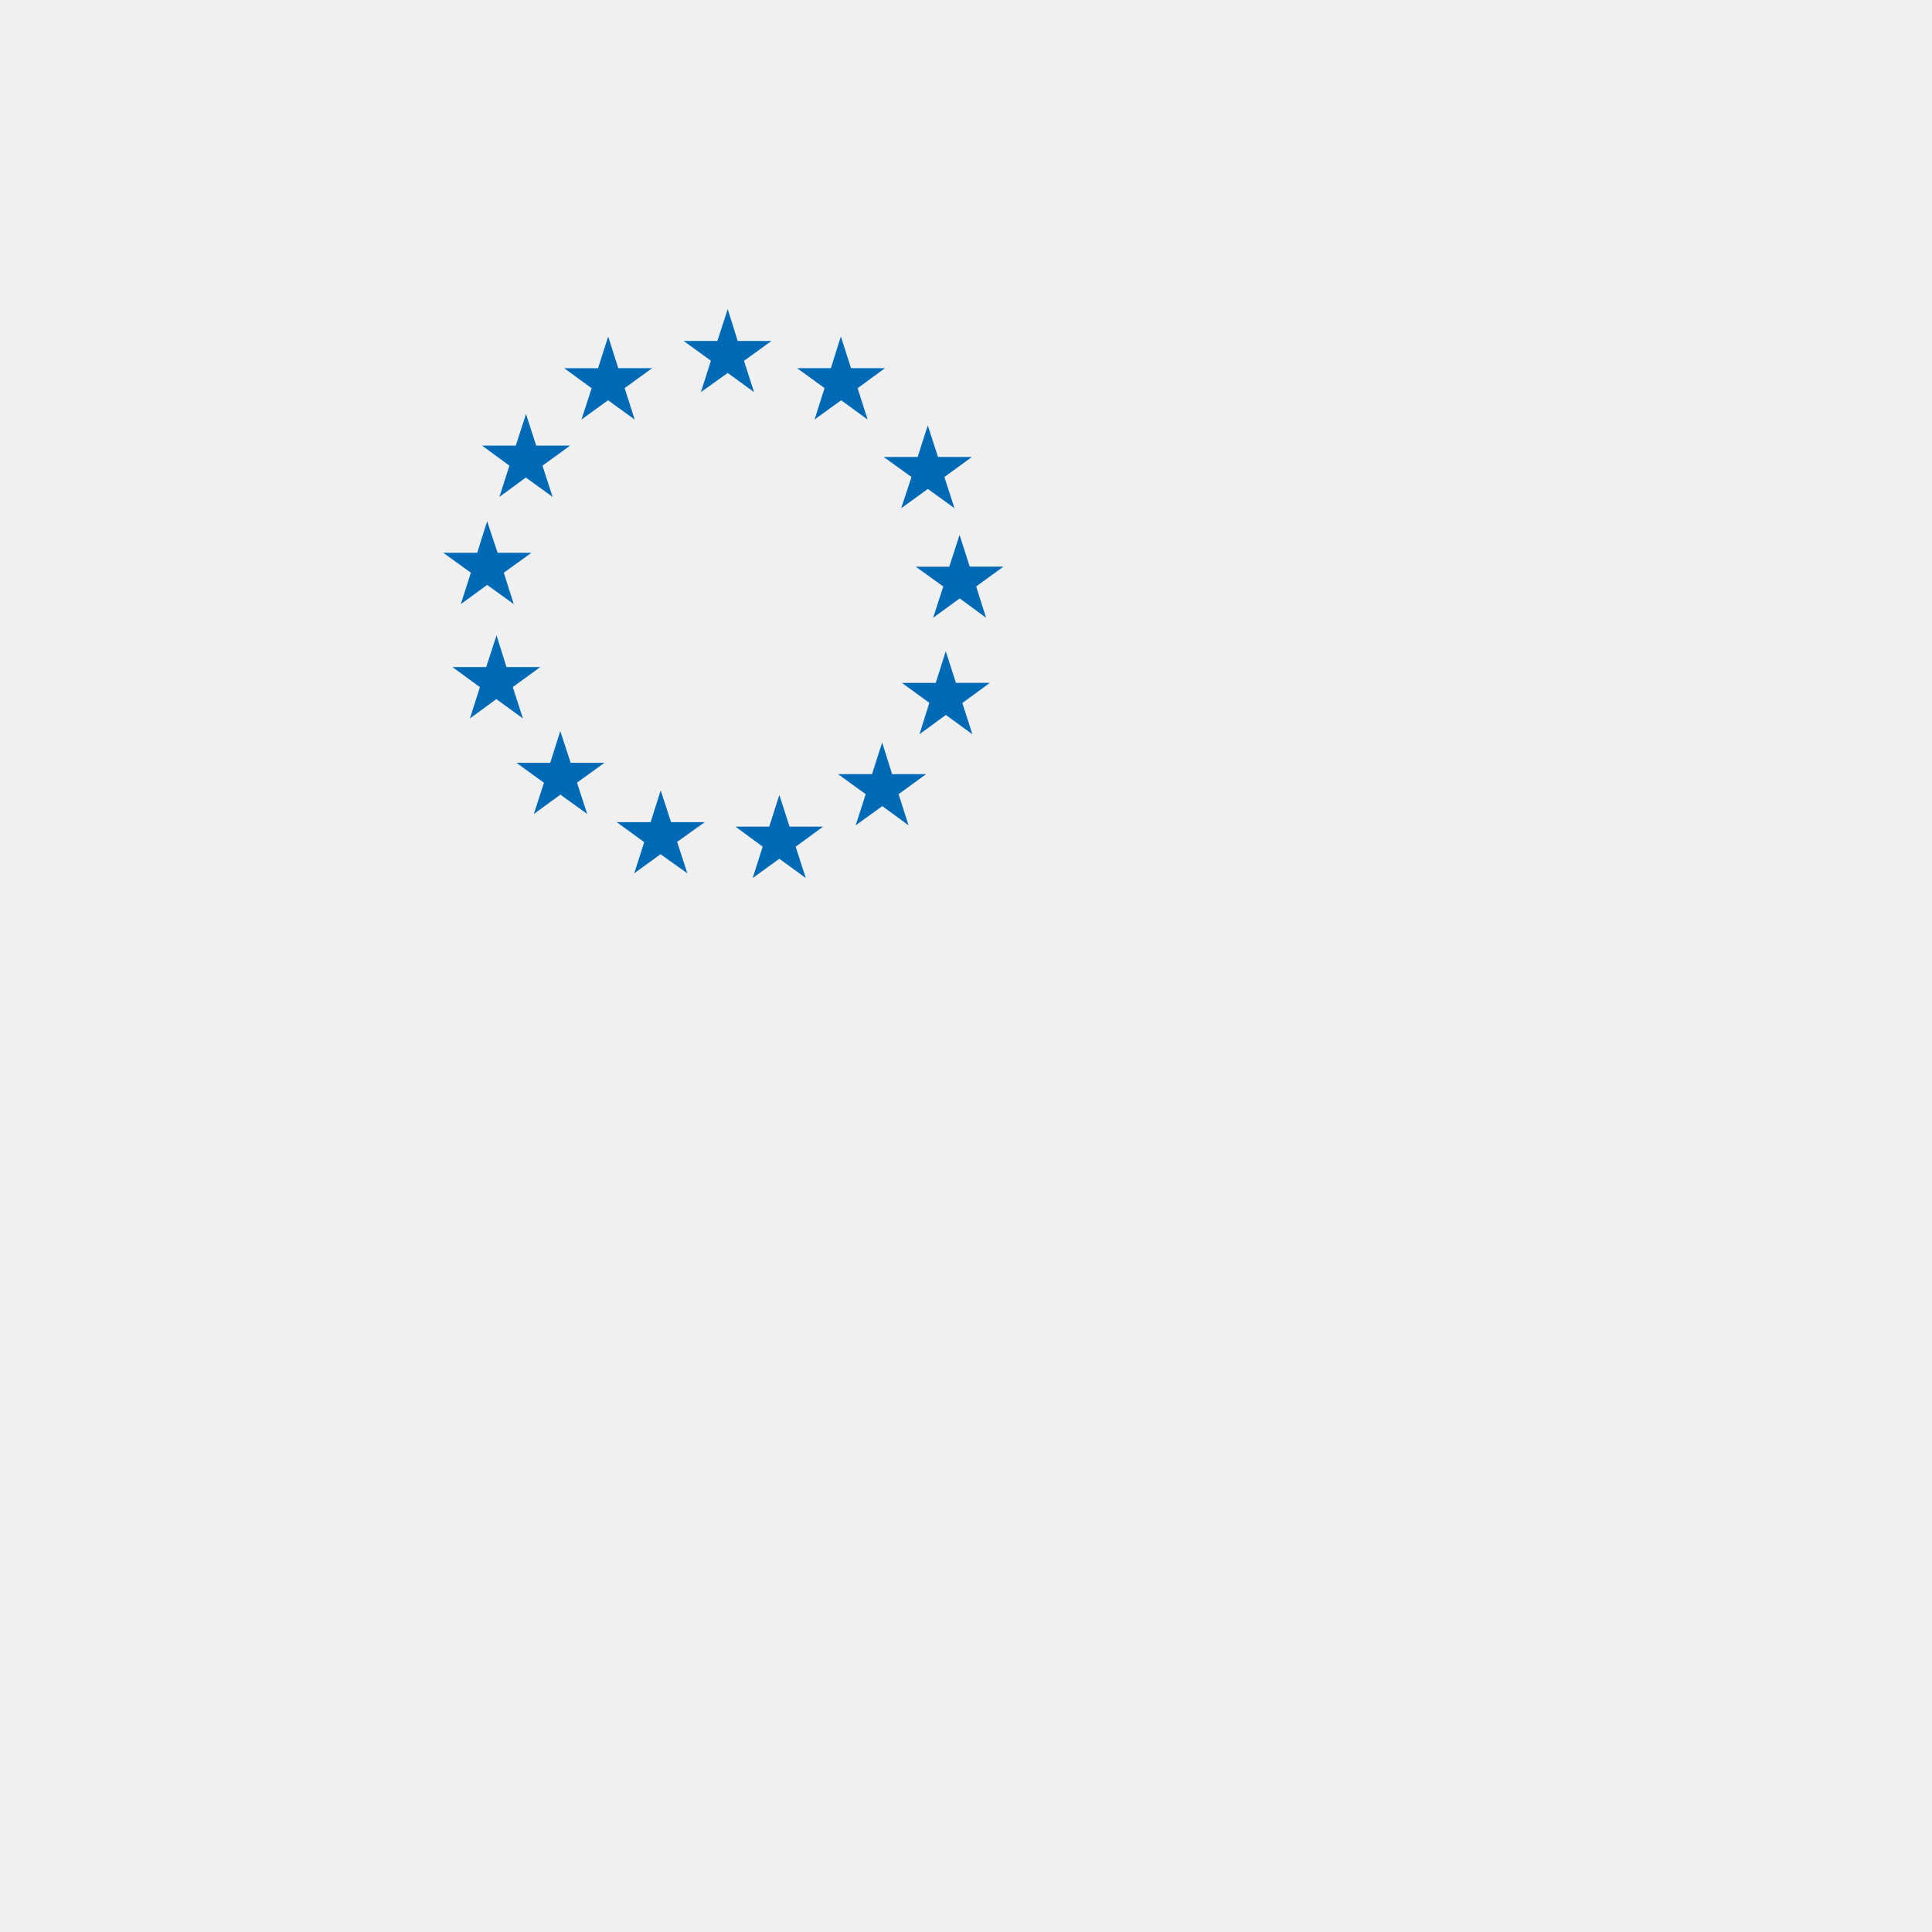
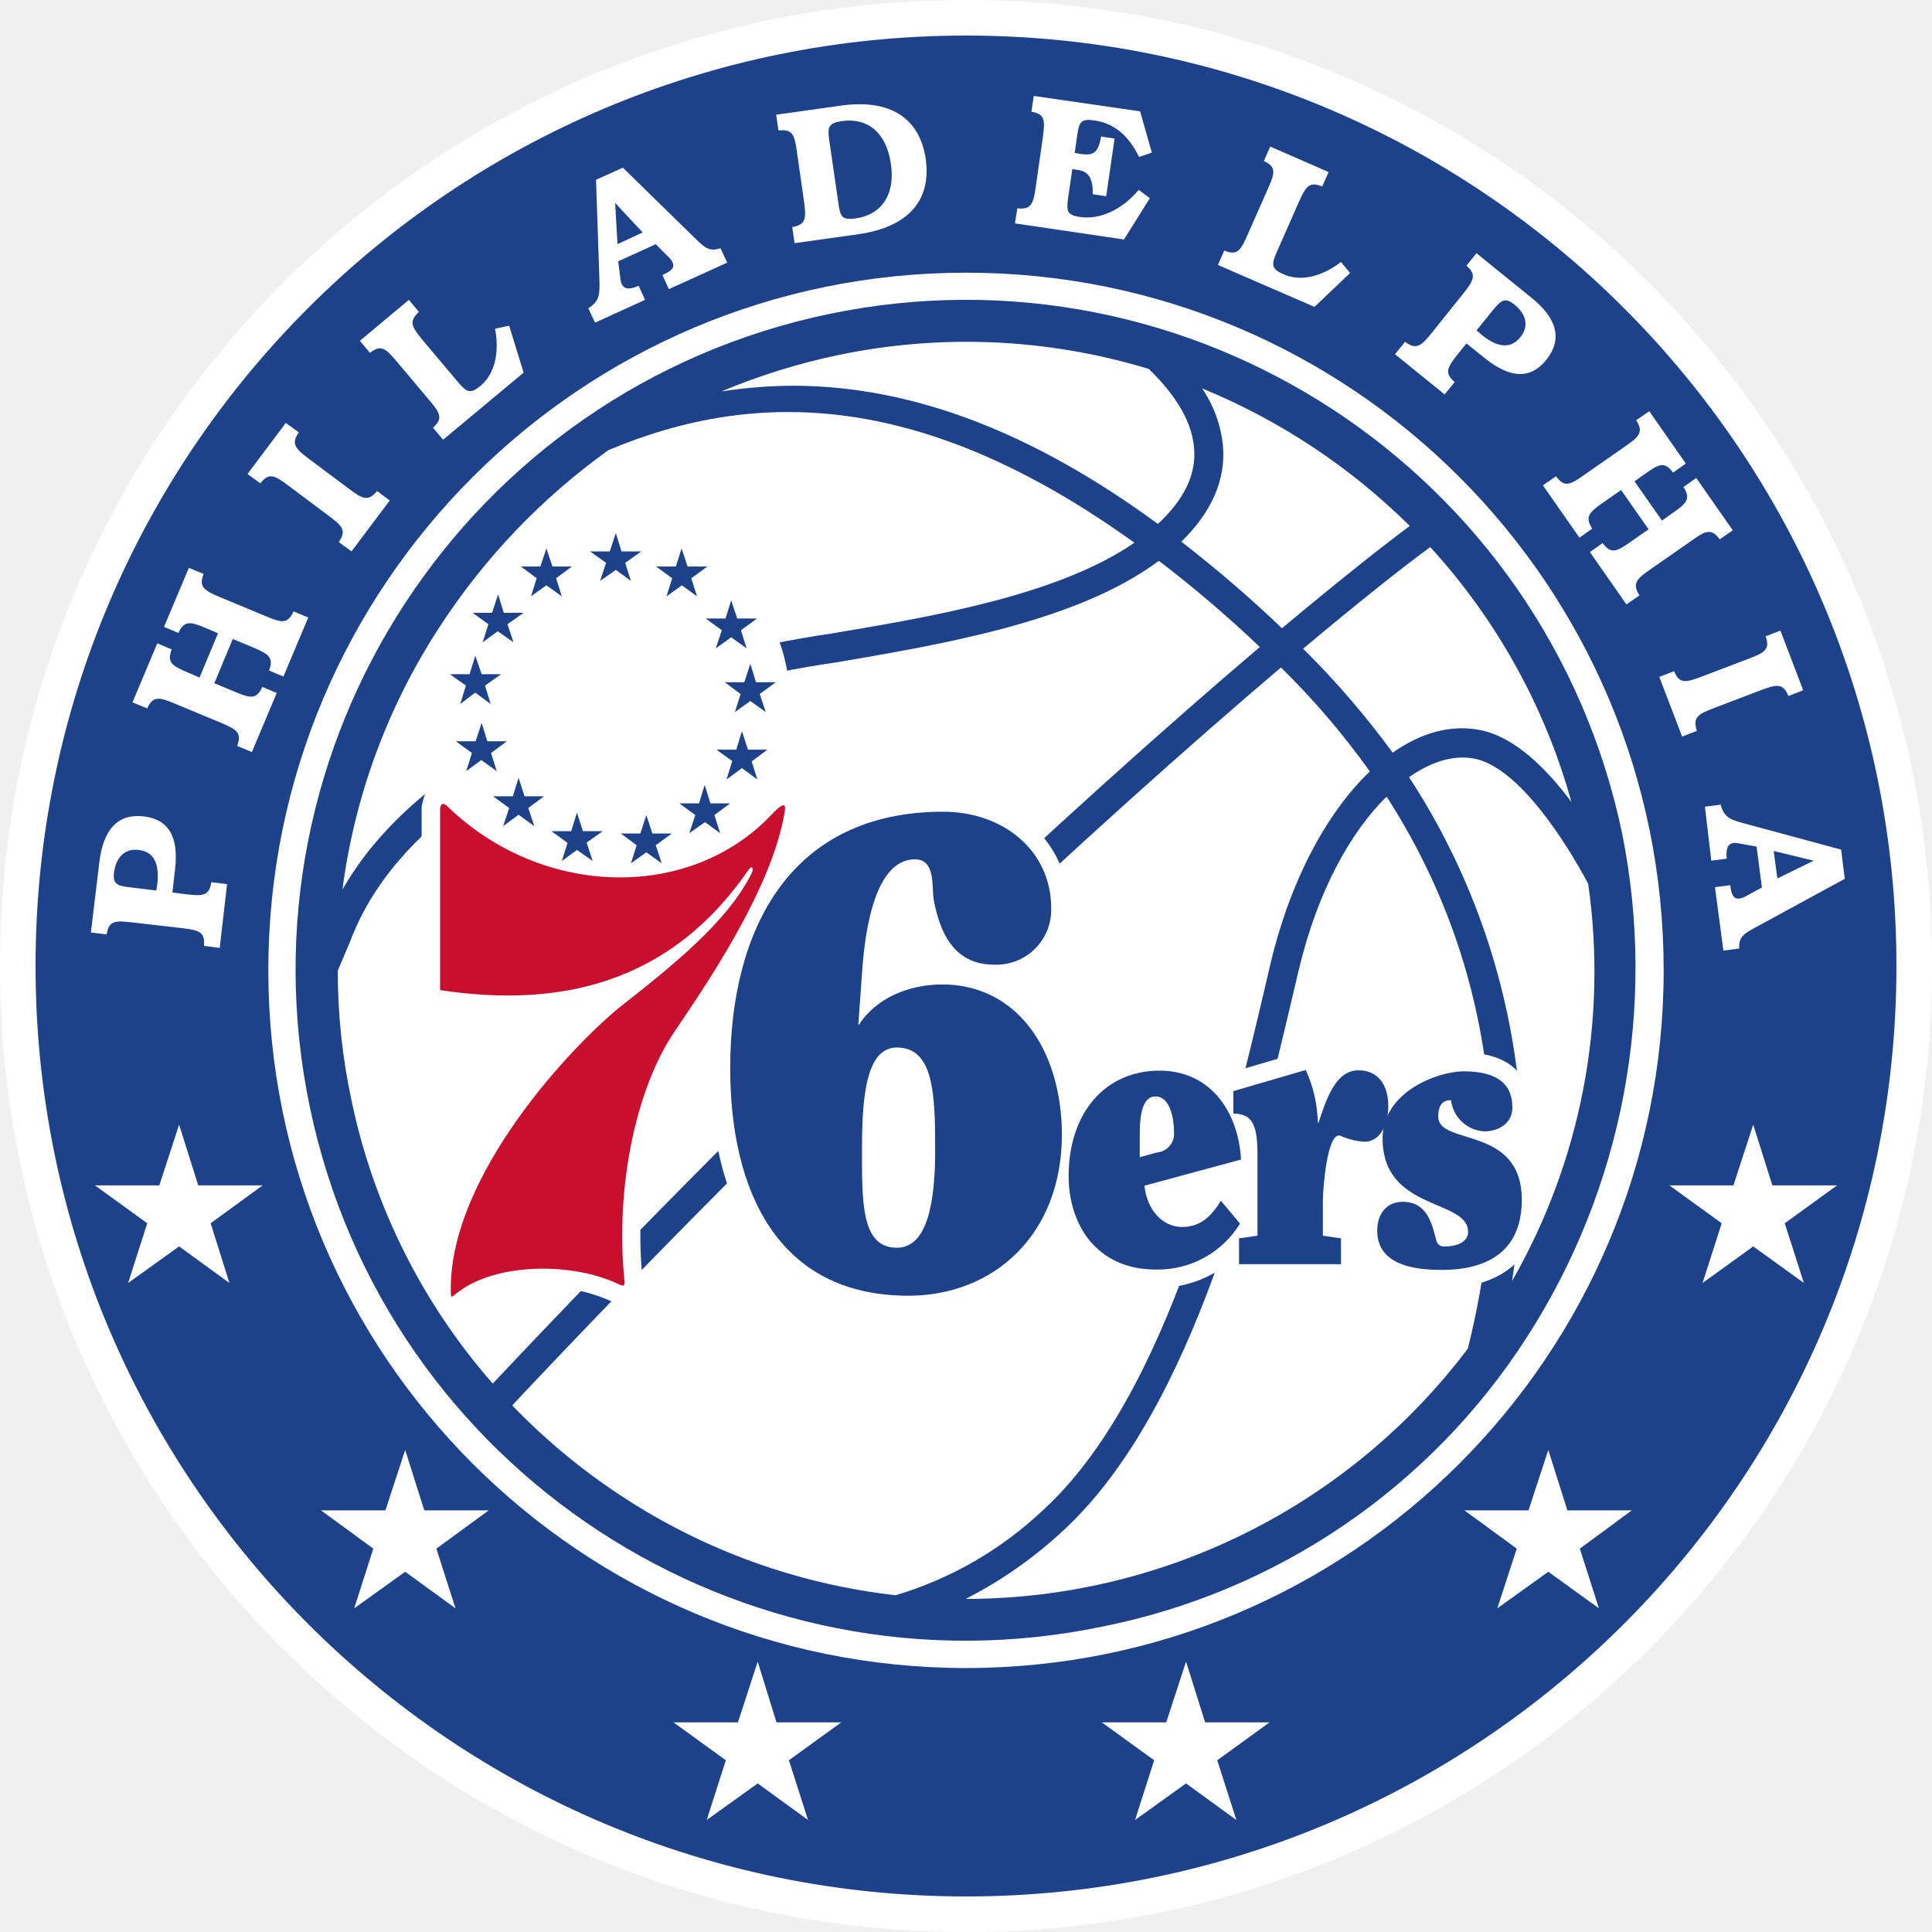
- <svg xmlns="http://www.w3.org/2000/svg" xmlnsXlink="http://www.w3.org/1999/xlink" width="100" height="100" viewBox="0 0 150 150" fill="none" fillRule="evenodd" role="img" aria-describedby="title">
-   <defs>
-     <path id="A_PHI" d="M.103.043H44.43v64.644H.103z" />
-     <path id="B_PHI" d="M0 .08h46.163v65.796H0z" />
-     <path id="C_PHI" d="M.063 0h6.82v6.442H.063z" />
-   </defs>
-   <g transform="translate(33 24)" fill="none" fillRule="evenodd">
-     <g transform="translate(38.632 37.188)">
-       <mask id="D_PHI" fill="#fff">
-         <use xlinkHref="#A_PHI" />
-       </mask>
-       <path d="M22.48 58.327c-4.855 0-4.648-6.215-4.648-13.382 0-7.173.68-13.37 4.648-13.37 4.873 0 5.134 6.196 5.134 13.37 0 7.168-1 13.382-5.134 13.382m6.027-35.17c-4.342 0-8.8 1.734-11.13 5.37h-.082l.436-6.292c.253-4.25 1.22-15.812 7.12-15.812 2.836 0 2.2 3.762 2.52 5.47.78 4 2.526 8.6 8.01 8.6 3.736 0 7.652-2.473 7.652-7.528 0-7.794-6.523-12.91-14.438-12.91C8.264.043.103 15.546.103 34.318c0 16.3 6.338 30.37 23.798 30.37 11.337 0 20.53-8.056 20.53-21.596 0-11.44-6.056-19.934-15.923-19.934" fill="#006ab6" mask="url(#D_PHI)" />
-     </g>
-     <g transform="translate(0 36.125)">
-       <mask id="E_PHI" fill="#fff">
-         <use xlinkHref="#B_PHI" />
-       </mask>
-       <path d="M0 .773v24.193c13.562 2 29.75.672 41.19-16.052.48-.71.763-.21.454.4-3.197 6.503-10.757 12.514-17.293 17.64C18.07 31.89 1.225 49.556 1.446 65.1c.016 1.193.054.866 1.104.085 5.115-3.793 15.127-3.914 21.276-.97.864.402.926.28.825-.827-1.18-12.043 1.53-25.198 6.698-32.83C34.905 25.255 44.484 11.64 46.134.956c.17-1.108-.4-.936-1.784.523C33.497 12.932 13.88 12.653 1.225.518.425-.252.07.093 0 .773" fill="#ec174b" mask="url(#E_PHI)" />
-     </g>
-     <mask fill="#fff" transform="translate(20.025)">
-       <use xlinkHref="#C_PHI" />
-     </mask>
-     <path d="M23.5 0l.775 2.47h2.622l-2.133 1.545.78 2.427-2.045-1.487-2.078 1.487.774-2.437-2.12-1.535h2.622zm15.532 9.03l.795 2.45h2.63l-2.134 1.555.782 2.423-2.065-1.497-2.072 1.497.8-2.423-2.16-1.555h2.636zm-6.747-6.905l.788 2.46h2.635L33.586 6.14l.774 2.434-2.058-1.5-2.058 1.5.774-2.444-2.132-1.545h2.622zM41.5 17.53l.788 2.46h2.622l-2.12 1.544.768 2.43-2.045-1.504-2.065 1.504.788-2.43L38.1 20h2.6zm-1.07 9.033l.788 2.455h2.63l-2.132 1.564.78 2.427-2.06-1.5-2.05 1.5.767-2.44-2.126-1.55h2.622zm-4.94 7.083l.774 2.46H38.9l-2.133 1.554.775 2.42-2.038-1.493-2.072 1.493.782-2.42-2.147-1.554h2.636zm-7.982 4.074l.794 2.46h2.6l-2.127 1.558.788 2.433-2.058-1.497-2.066 1.497.775-2.438L24.1 40.18h2.623zM7.84 8.146l-.795 2.45H4.43l2.12 1.56-.775 2.424 2.052-1.504 2.078 1.504-.787-2.424 2.146-1.56H8.63zm6.38-6.02l-.788 2.46H10.8l2.133 1.555-.788 2.434 2.064-1.5 2.066 1.5L15.5 6.13l2.133-1.545h-2.63zM4.822 16.47l-.774 2.45h-2.63l2.14 1.545-.78 2.44 2.045-1.493 2.066 1.493-.775-2.44L8.26 18.92H5.637zm.728 8.853l-.8 2.468H2.127l2.133 1.56-.775 2.43 2.05-1.504L7.6 31.78l-.788-2.437 2.132-1.55h-2.62zm4.95 7.437l-.78 2.464H7.1l2.133 1.55-.787 2.424 2.065-1.503 2.08 1.503-.795-2.43 2.133-1.545h-2.622zm7.796 4.605l-.782 2.468h-2.63l2.133 1.55-.774 2.42 2.038-1.48 2.085 1.48-.795-2.438 2.147-1.534H19.1z" fill="#006ab6" />
-   </g>
+ <svg xmlns="http://www.w3.org/2000/svg" height="219.916" width="219.916" version="1.1" viewBox="0 0 219.916 219.916">
+   <path d="M219.916,109.958A109.958,109.958,0,1,1,109.958,0,109.938,109.938,0,0,1,219.916,109.958" fill="#fff" />
+   <path d="M215.869,109.958A105.911,105.911,0,1,1,109.958,4.047a105.913,105.913,0,0,1,105.911,105.911" fill="#1d428a" />
+   <polygon points="20.388 128.017 22.564 134.928 29.895 134.928 23.977 139.242 26.115 146.038 20.388 141.877 14.585 146.038 16.761 139.242 10.805 134.928 18.135 134.928 20.388 128.017" fill="#fff" />
+   <polygon points="199.566 128.017 201.743 134.928 209.111 134.928 203.155 139.242 205.332 146.038 199.566 141.877 193.801 146.038 195.978 139.242 190.021 134.928 197.314 134.928 199.566 128.017" fill="#fff" />
+   <polygon points="46.121 165.052 48.298 171.924 55.628 171.924 49.672 176.277 51.848 183.073 46.121 178.911 40.318 183.073 42.494 176.277 36.538 171.924 43.869 171.924 46.121 165.052" fill="#fff" />
+   <polygon points="176.239 165.052 178.415 171.924 185.745 171.924 179.827 176.277 182.004 183.073 176.239 178.911 170.435 183.073 172.65 176.277 166.694 171.924 173.986 171.924 176.239 165.052" fill="#fff" />
+   <polygon points="86.248 189.143 88.387 196.054 95.755 196.054 89.799 200.368 91.975 207.164 86.248 203.003 80.445 207.164 82.621 200.368 76.665 196.054 83.996 196.054 86.248 189.143" fill="#fff" />
+   <polygon points="135.004 189.143 137.18 196.054 144.511 196.054 138.555 200.368 140.731 207.164 135.004 203.003 129.201 207.164 131.377 200.368 125.421 196.054 132.752 196.054 135.004 189.143" fill="#fff" />
+   <path d="M189.372,110.454a79.414,79.414,0,1,1-79.414-79.414,79.402,79.402,0,0,1,79.414,79.414" fill="#fff" />
+   <path d="M35.278,126.07a76.313,76.313,0,0,0,90.296,59.064,74.82,74.82,0,0,0,48.221-32.911,77.641,77.641,0,0,0,10.843-57.384A76.364,76.364,0,0,0,94.381,35.736a76.313,76.313,0,0,0-59.103,90.334" fill="#1d428a" />
+   <path d="M135.921,51.008c.267,2.978-1.145,5.88-4.123,8.629C117.48,49.138,103.849,43.983,90.486,43.907a54.529,54.529,0,0,0-8.361.649,72.776,72.776,0,0,1,13.21-4.123,71.281,71.281,0,0,1,35.431,1.565c2.482,2.405,4.887,5.536,5.154,9.01" fill="#fff" />
+   <path d="M120.992,174.253C136.035,160.432,143.022,130.843,147.184,113.165l.649-2.749c2.138-9.01,5.918-15.73,10.003-19.739,15.081,23.442,13.058,47.649,9.24,62.844A71.707,71.707,0,0,1,109.92,182.004a48.946,48.946,0,0,0,11.072-7.751" fill="#fff" />
+   <path d="M148.329,73.84c6.109-5.116,10.996-9.01,14.47-11.569a71.226,71.226,0,0,1,16.074,29.017c-2.825-3.78-6.414-7.369-10.309-8.171-3.36-.687-6.796.267-10.041,2.558A97.957,97.957,0,0,0,148.329,73.84" fill="#fff" />
+   <path d="M39.822,107.247C46.77,88.616,72.236,80.98,81.82,78.116l.42-.115a116.601,116.601,0,0,1,12.905-2.596c12.332-2.1,27.566-4.696,36.767-11.569a139.883,139.883,0,0,1,11.492,9.812C122.596,91.326,90.41,121.03,56.086,157.492a70.881,70.881,0,0,1-16.112-32.415,70.107,70.107,0,0,1-1.527-14.585c.802-1.909,1.374-3.245,1.374-3.245" fill="#fff" />
+   <path d="M145.924,71.511a143.755,143.755,0,0,0-11.454-9.85c3.474-3.398,5.078-7.063,4.734-10.958a14.071,14.071,0,0,0-2.367-6.491,72.988,72.988,0,0,1,23.633,15.654c-3.589,2.673-8.514,6.605-14.547,11.645" fill="#fff" />
+   <path d="M129.124,61.775c-8.629,5.956-22.908,8.4-34.553,10.347a129.868,129.868,0,0,0-13.287,2.673l-.42.115c-9.201,2.749-32.338,9.66-41.883,26.344A71.519,71.519,0,0,1,50.092,71.282,74.955,74.955,0,0,1,69.258,51.237c16.952-7.14,35.965-6.643,59.866,10.538" fill="#fff" />
+   <path d="M167.877,86.363c5.002,1.031,10.347,9.43,12.905,14.241a70.763,70.763,0,0,1-8.667,45.205c.382-2.405.687-4.963.916-7.636a79.197,79.197,0,0,0-12.638-49.71c2.596-1.833,5.192-2.558,7.483-2.1" fill="#fff" />
+   <path d="M145.809,75.978a88.315,88.315,0,0,1,10.118,11.836c-4.887,4.658-9.049,12.37-11.301,21.839l-.649,2.787c-4.085,17.334-10.919,46.312-25.199,59.408a41.873,41.873,0,0,1-16.837,9.736,71.364,71.364,0,0,1-31.155-11.263,72.83,72.83,0,0,1-12.485-10.347C92.968,123.092,125.268,93.426,145.809,75.978" fill="#fff" />
+   <path d="M129.697,131.683l1.947-.535c1.184-.305,1.947-.687,1.947-2.405,0-1.413-.382-3.971-2.1-3.971-1.794,0-1.794,3.054-1.794,4.696Z" fill="#fff" />
+   <path d="M106.446,130.613c0-6.109-.229-11.378-4.353-11.378-3.36,0-3.971,5.269-3.971,11.378s-.191,11.416,3.971,11.416c3.474-.038,4.353-5.307,4.353-11.416" fill="#fff" />
+   <path d="M129.697,131.683l1.947-.535c1.184-.305,1.947-.687,1.947-2.405,0-1.413-.382-3.971-2.1-3.971-1.794,0-1.794,3.054-1.794,4.696Z" fill="#fff" />
+   <path d="M97.626,116.601h.076c1.985-3.093,5.765-4.582,9.469-4.582,8.4,0,13.554,7.254,13.554,16.99,0,11.53-7.827,18.403-17.486,18.403-14.852,0-20.274-11.988-20.274-25.886,0-15.997,6.949-29.208,24.244-29.208,6.758,0,12.294,4.353,12.294,10.996a6.229,6.229,0,0,1-6.529,6.414c-4.658,0-6.147-3.894-6.834-7.331-.267-1.451.267-4.658-2.138-4.658-5.04,0-5.842,9.85-6.071,13.478Z" fill="#fff" />
+   <path d="M106.446,130.613c0-6.109-.229-11.378-4.353-11.378-3.36,0-3.971,5.269-3.971,11.378s-.191,11.416,3.971,11.416c3.474-.038,4.353-5.307,4.353-11.416" fill="#fff" />
+   <path d="M16.379,92.93c2.825.344,3.971,2.329,3.551,5.994l-.305,2.673,1.527.191c1.947.229,2.673.191,2.902-1.374l1.794.229-.84,7.254-1.794-.229c.153-1.604-.573-1.794-2.52-2.024l-5.651-.649c-1.947-.229-2.673-.191-2.902,1.374l-1.794-.229.955-7.941C11.759,94.304,13.478,92.586,16.379,92.93Zm1.527,7.712c.267-2.405-.42-3.703-2.138-3.894-1.489-.191-2.558.764-2.787,2.558-.153,1.26.305,1.527,1.68,1.68l3.131.382C17.83,101.139,17.868,100.91,17.906,100.642Z" fill="#fff" />
+   <path d="M26.993,84.912c.573-1.489-.038-1.871-1.833-2.634l-5.231-2.176c-1.794-.764-2.52-.916-3.169.535l-1.68-.687,2.825-6.72,1.642.687c-.573,1.489.038,1.871,1.833,2.634l1.336.573,2.1-5.04-1.336-.573c-1.794-.764-2.52-.916-3.169.535L18.67,71.358l2.825-6.72,1.68.687c-.573,1.489.038,1.871,1.833,2.634l5.231,2.176c1.794.764,2.52.916,3.169-.535l1.68.687L32.262,77.009l-1.642-.687c.573-1.489-.038-1.871-1.833-2.634l-2.291-.954L24.397,77.772l2.291.955c1.794.764,2.52.916,3.169-.535l1.642.687-2.825,6.72Z" fill="#fff" />
+   <path d="M34.018,49.214c-.916,1.298-.42,1.833,1.145,3.016l4.543,3.398c1.565,1.184,2.214,1.489,3.207.267l1.451,1.069-4.353,5.803-1.451-1.069c.916-1.298.42-1.833-1.184-3.016l-4.543-3.398c-1.565-1.184-2.214-1.527-3.207-.267l-1.451-1.069,4.353-5.803Z" fill="#fff" />
+   <path d="M50.436,50.054l-1.145-1.374c1.184-1.069.802-1.68-.458-3.169L45.167,41.158c-1.26-1.489-1.794-1.985-3.054-.993l-1.145-1.374,5.574-4.658,1.145,1.374c-1.184,1.069-.84,1.68.42,3.207L52.192,43.563c.955,1.107,1.374,1.298,2.52.344,1.527-1.298,2.176-3.589,1.642-6.491l1.604-.344,1.642,5.345Z" fill="#fff" />
+   <path d="M67.731,36.729l-.764-1.642c1.374-.84,1.298-1.756,1.26-3.36l-.382-11.263L70.9,19.09l8.4,8.209c.954.916,1.489,1.374,2.711.955l.764,1.642-6.643,3.016-.725-1.604a.289.289,0,0,0,.153-.076c.916-.42,1.26-.802.993-1.374a1.721,1.721,0,0,0-.382-.535l-1.527-1.527-4.276,1.947.267,2.1a1.611,1.611,0,0,0,.115.458c.305.649.916.687,1.947.229L73.42,34.133Zm5.422-10.27L70.022,23.099l.267,4.696Z" fill="#fff" />
+   <path d="M90.181,25.848c1.565-.267,1.604-.993,1.336-2.94l-.802-5.612c-.267-1.947-.496-2.634-2.1-2.444l-.267-1.794,7.331-1.031c5.651-.802,9.01,1.413,9.698,6.071.649,4.696-1.947,7.712-7.598,8.552l-7.331,1.031Zm5.269-2.596c.191,1.451.458,1.833,1.985,1.604,2.902-.42,4.505-2.711,3.971-6.223-.496-3.513-2.634-5.269-5.574-4.849-1.527.229-1.642.649-1.451,2.1Z" fill="#fff" />
+   <path d="M115.8,23.71c1.565.191,1.833-.496,2.1-2.444l.802-5.612c.267-1.947.267-2.673-1.298-2.94l.267-1.794,12.103,1.756,1.336,4.696-1.451.496c-1.184-2.444-2.863-3.856-5.116-4.162-1.451-.229-1.718.191-1.909,1.604L122.328,17.41l.687.115c1.527.229,1.985-.191,2.329-1.985l1.527.229-.954,6.567-1.527-.229c.038-1.718-.458-2.596-1.642-2.749l-.687-.115-.496,3.398c-.191,1.413-.076,1.871,1.413,2.062,2.138.305,4.658-.725,6.643-3.093l1.26.955-2.94,4.696-12.408-1.833Z" fill="#fff" />
+   <path d="M138.631,30.162l.725-1.642c1.489.611,1.871,0,2.673-1.833l2.291-5.192c.802-1.794.993-2.482-.458-3.169l.725-1.642,6.643,2.902-.725,1.642c-1.489-.611-1.871,0-2.673,1.794l-2.558,5.803c-.573,1.336-.535,1.794.84,2.405,1.833.802,4.2.382,6.529-1.413l1.031,1.26-4.047,3.856Z" fill="#fff" />
+   <path d="M176.009,40.967c-1.794,2.214-4.085,2.138-6.987-.191l-2.1-1.68-.955,1.184c-1.222,1.527-1.604,2.176-.382,3.207l-1.145,1.413L158.79,40.318l1.145-1.413c1.26.955,1.833.496,3.054-1.031l3.551-4.429c1.222-1.527,1.565-2.176.382-3.207l1.145-1.413,6.223,5.04C177.308,36.271,177.842,38.676,176.009,40.967Zm-7.369-2.863c1.871,1.527,3.36,1.604,4.429.267.955-1.184.725-2.558-.687-3.703-.993-.802-1.451-.573-2.329.496L168.068,37.607C168.297,37.798,168.488,37.951,168.641,38.104Z" fill="#fff" />
+   <path d="M177.117,54.215c.955,1.298,1.604.993,3.207-.153l4.658-3.245c1.604-1.107,2.138-1.642,1.26-2.978l1.489-1.031,4.162,5.956-1.451,1.031c-.955-1.298-1.604-.993-3.207.153l-1.184.84,3.131,4.467,1.184-.84c1.604-1.107,2.138-1.642,1.26-2.978l1.451-1.031,4.162,5.956-1.489,1.031c-.955-1.298-1.604-.993-3.207.153l-4.658,3.245c-1.604,1.107-2.138,1.642-1.26,2.978l-1.489,1.031-4.162-5.956,1.451-1.031c.955,1.298,1.604.993,3.207-.153l2.024-1.413-3.131-4.467L182.5,57.194c-1.604,1.107-2.138,1.642-1.26,2.978l-1.451,1.031-4.162-5.956Z" fill="#fff" />
+   <path d="M203.575,79.223c-.611-1.489-1.336-1.336-3.169-.649l-5.307,2.024c-1.833.687-2.444,1.069-1.947,2.596l-1.68.649-2.596-6.796L190.556,76.398c.611,1.489,1.336,1.298,3.169.611l5.307-2.024c1.833-.687,2.482-1.069,1.947-2.558l1.68-.649,2.596,6.796Z" fill="#fff" />
+   <path d="M194.069,91.823l1.794-.229c.382,1.565,1.298,1.756,2.825,2.176l10.881,2.94.42,3.322L199.681,105.644c-1.184.649-1.756.993-1.718,2.329l-1.794.229-.955-7.216,1.756-.229v.153c.115.993.42,1.451,1.031,1.374a2.205,2.205,0,0,0,.649-.229l1.909-1.031-.611-4.658-2.1-.382a2.177,2.177,0,0,0-.496-.038c-.687.076-.916.687-.802,1.794l-1.756.229Zm8.247,8.171,4.123-2.024-4.543-1.107Z" fill="#fff" />
+   <path d="M154.59,119.732a5.035,5.035,0,0,0-3.818,1.756c-.115-.229-.191-.458-.305-.649l-.802-1.565-11.416,3.36v6.261h2.1c.191,0,.305.038.344,0a6.626,6.626,0,0,1,.267,2.673v7.254l-2.1.305V146h15.806V139.128l-2.062-.305v-2.138a28.711,28.711,0,0,1,.573-4.925,6.697,6.697,0,0,0,2.062.305c2.825,0,4.811-2.558,4.811-6.185C160.088,122.214,157.874,119.732,154.59,119.732Z" fill="#fff" />
+   <path d="M174.406,127.025a3.284,3.284,0,0,1-.191-.993c0-1.871-.764-6.223-7.674-6.223-3.818,0-11.339,2.94-11.339,9.774a8.996,8.996,0,0,0,1.833,5.727,5.317,5.317,0,0,0-2.444,4.734c0,2.444,1.222,6.567,9.507,6.567,7.101,0,11.149-3.665,11.149-10.079C175.284,130.423,174.749,128.399,174.406,127.025Z" fill="#fff" />
+   <path d="M90.868,90.296a2.294,2.294,0,0,0-1.718-.802c-1.031,0-1.871.649-2.864,1.718a17.701,17.701,0,0,1-13.172,5.46c-6.872,0-14.127-3.169-19.892-8.667a2.369,2.369,0,0,0-1.68-.687c-2.825,0-3.551,4.505-3.551,4.582v22.641l1.794.267a44.161,44.161,0,0,0,18.097-.649c-5.803,5.192-18.861,19.319-18.67,32.758.038,2.482,1.565,2.749,2.214,2.749a2.491,2.491,0,0,0,1.718-.725c.115-.076.229-.191.344-.267a14.432,14.432,0,0,1,8.285-2.176,18.333,18.333,0,0,1,7.674,1.565,3.079,3.079,0,0,0,1.413.382,2.278,2.278,0,0,0,1.68-.725,2.93,2.93,0,0,0,.573-2.444c-.955-9.774,1.184-20.426,5.345-26.573l.611-.916c3.551-5.231,10.919-16.15,12.294-25.161A2.734,2.734,0,0,0,90.868,90.296Z" fill="#fff" />
+   <path d="M143.442,133.553l-.115-1.718a16.586,16.586,0,0,0-.496-3.207l-.076-1.985-.382.573a10.848,10.848,0,0,0-10.423-7.483c-7.331,0-12.447,5.803-12.447,14.088,0,6.376,3.742,12.79,12.027,12.79a13.207,13.207,0,0,0,11.416-6.261l.305-.535-.229-6.147Zm-8.896,3.971a1.913,1.913,0,0,1-1.68-1.107l4.047-1.107A7.83,7.83,0,0,1,134.546,137.524Z" fill="#fff" />
+   <path d="M116.143,113.509c-.42-.573-.878-1.26-1.26-1.833a8.159,8.159,0,0,0,6.758-8.323c0-7.483-6.185-13.096-14.394-13.096-16.494,0-26.382,11.721-26.382,31.308,0,17.792,8.171,27.986,22.373,27.986,11.53,0,19.586-8.438,19.586-20.503C122.863,123.016,118.816,117.289,116.143,113.509Z" fill="#fff" />
+   <path d="M134.584,139.662c-2.558,0-4.085-2.329-4.314-4.696l10.996-2.978c-.305-5.383-3.436-10.118-9.278-10.118-6.223,0-10.347,4.849-10.347,11.988,0,5.574,3.207,10.652,9.927,10.652a10.97,10.97,0,0,0,9.583-5.231l-2.176-2.596C137.944,138.364,136.684,139.662,134.584,139.662Zm-4.849-10.156c0-1.642,0-4.696,1.794-4.696,1.68,0,2.1,2.558,2.1,3.971a2.139,2.139,0,0,1-1.947,2.405l-1.947.535Z" fill="#1d428a" />
+   <path d="M152.643,143.9H141.037v-2.94l2.1-.305V131.568c0-3.245-.42-4.811-2.749-4.811v-2.558l8.247-2.405a15.295,15.295,0,0,1,1.374,5.994h.076c.84-2.482,1.871-5.956,4.543-5.956,2.367,0,3.398,1.833,3.398,4.047,0,2.253-.993,4.085-2.711,4.085a7.926,7.926,0,0,1-2.749-.687c-1.489-.496-1.985,6.032-1.985,7.407v3.971l2.062.305v2.94Z" fill="#1d428a" />
+   <path d="M172.153,126.07c0,1.794-1.565,2.711-3.207,2.711a4.032,4.032,0,0,1-3.78-3.551c-.84,0-1.451.42-1.451,1.871,0,3.36,9.507.955,9.507,9.469,0,6.376-4.62,7.98-9.049,7.98-2.711,0-7.407-.344-7.407-4.467,0-1.871,1.031-3.283,2.902-3.283,2.863,0,3.36,2.634,3.856,4.505a.861.861,0,0,0,.955.573c1.527,0,2.634-.611,2.634-1.642,0-3.818-9.736-2.329-9.736-10.652,0-5.269,6.223-7.636,9.24-7.636,3.398,0,5.536,1.145,5.536,4.123" fill="#1d428a" />
+   <path d="M107.247,112.058c-3.703,0-7.483,1.489-9.469,4.582h-.076l.382-5.345c.229-3.627,1.031-13.478,6.071-13.478,2.405,0,1.871,3.207,2.138,4.658.649,3.398,2.138,7.331,6.834,7.331a6.249,6.249,0,0,0,6.529-6.414c0-6.643-5.536-10.996-12.294-10.996-17.296,0-24.244,13.21-24.244,29.208,0,13.897,5.383,25.886,20.274,25.886,9.66,0,17.486-6.872,17.486-18.403C120.801,119.312,115.647,112.058,107.247,112.058Zm-5.154,29.971c-4.123,0-3.971-5.307-3.971-11.416s.573-11.378,3.971-11.378c4.162,0,4.353,5.269,4.353,11.378C106.484,136.722,105.606,142.029,102.093,142.029Z" fill="#1d428a" />
+   <path d="M50.092,92.09v20.617c11.53,1.718,25.313.573,35.087-13.668.42-.611.649-.191.382.344-2.711,5.536-9.163,10.652-14.737,15.043-5.345,4.2-19.701,19.243-19.51,32.491,0,1.031.038.725.954.076,4.353-3.245,12.867-3.322,18.097-.84.725.344.802.229.687-.687-.993-10.27,1.298-21.457,5.689-27.986,3.016-4.505,11.187-16.112,12.599-25.199.153-.954-.344-.802-1.527.458-9.24,9.774-25.924,9.507-36.729-.802-.649-.725-.955-.42-.993.153" fill="#c8102e" />
+   <circle cx="70.107" cy="79.729" r="19.776" fill="#fff" />
+   <polygon points="70.098 60.668 70.747 62.768 73 62.768 71.167 64.066 71.816 66.128 70.098 64.868 68.304 66.128 68.991 64.066 67.158 62.768 69.411 62.768 70.098 60.668" fill="#1d428a" />
+   <polygon points="83.232 68.342 83.919 70.404 86.172 70.404 84.339 71.74 84.988 73.802 83.232 72.542 81.476 73.802 82.163 71.74 80.331 70.404 82.583 70.404 83.232 68.342" fill="#1d428a" />
+   <polygon points="77.582 62.424 78.269 64.486 80.521 64.486 78.689 65.822 79.338 67.884 77.62 66.624 75.863 67.884 76.513 65.822 74.68 64.486 76.933 64.486 77.582 62.424" fill="#1d428a" />
+   <polygon points="85.408 75.558 86.058 77.658 88.31 77.658 86.478 78.994 87.165 81.056 85.408 79.796 83.652 81.056 84.301 78.994 82.507 77.658 84.721 77.658 85.408 75.558" fill="#1d428a" />
+   <polygon points="84.454 83.232 85.141 85.332 87.356 85.332 85.561 86.668 86.21 88.73 84.454 87.432 82.698 88.73 83.347 86.63 81.552 85.332 83.805 85.332 84.454 83.232" fill="#1d428a" />
+   <polygon points="80.216 89.341 80.865 91.441 83.118 91.441 81.323 92.777 81.972 94.839 80.254 93.579 78.46 94.839 79.147 92.777 77.314 91.441 79.567 91.441 80.216 89.341" fill="#1d428a" />
+   <polygon points="73.573 92.777 74.26 94.877 76.474 94.877 74.642 96.213 75.329 98.275 73.573 97.015 71.816 98.275 72.465 96.213 70.671 94.877 72.885 94.877 73.573 92.777" fill="#1d428a" />
+   <polygon points="56.697 67.655 56.01 69.755 53.796 69.755 55.59 71.053 54.941 73.115 56.659 71.855 58.453 73.115 57.766 71.053 59.599 69.755 57.346 69.755 56.697 67.655" fill="#1d428a" />
+   <polygon points="62.195 62.424 61.508 64.486 59.293 64.486 61.088 65.822 60.439 67.884 62.195 66.624 63.951 67.884 63.302 65.822 65.097 64.486 62.882 64.486 62.195 62.424" fill="#1d428a" />
+   <polygon points="54.101 74.642 53.452 76.742 51.199 76.742 53.032 78.04 52.383 80.14 54.101 78.842 55.857 80.14 55.208 78.04 57.041 76.742 54.826 76.742 54.101 74.642" fill="#1d428a" />
+   <polygon points="54.826 82.278 54.139 84.378 51.887 84.378 53.719 85.714 53.07 87.776 54.788 86.516 56.544 87.776 55.895 85.714 57.69 84.378 55.475 84.378 54.826 82.278" fill="#1d428a" />
+   <polygon points="59.026 88.539 58.377 90.639 56.124 90.639 57.957 91.975 57.27 94.037 59.026 92.739 60.821 94.037 60.133 91.975 61.928 90.639 59.713 90.639 59.026 88.539" fill="#1d428a" />
+   <polygon points="65.669 92.51 65.02 94.61 62.768 94.61 64.6 95.946 63.951 98.008 65.669 96.748 67.464 98.008 66.777 95.908 68.609 94.61 66.357 94.61 65.669 92.51" fill="#1d428a" />
</svg>
